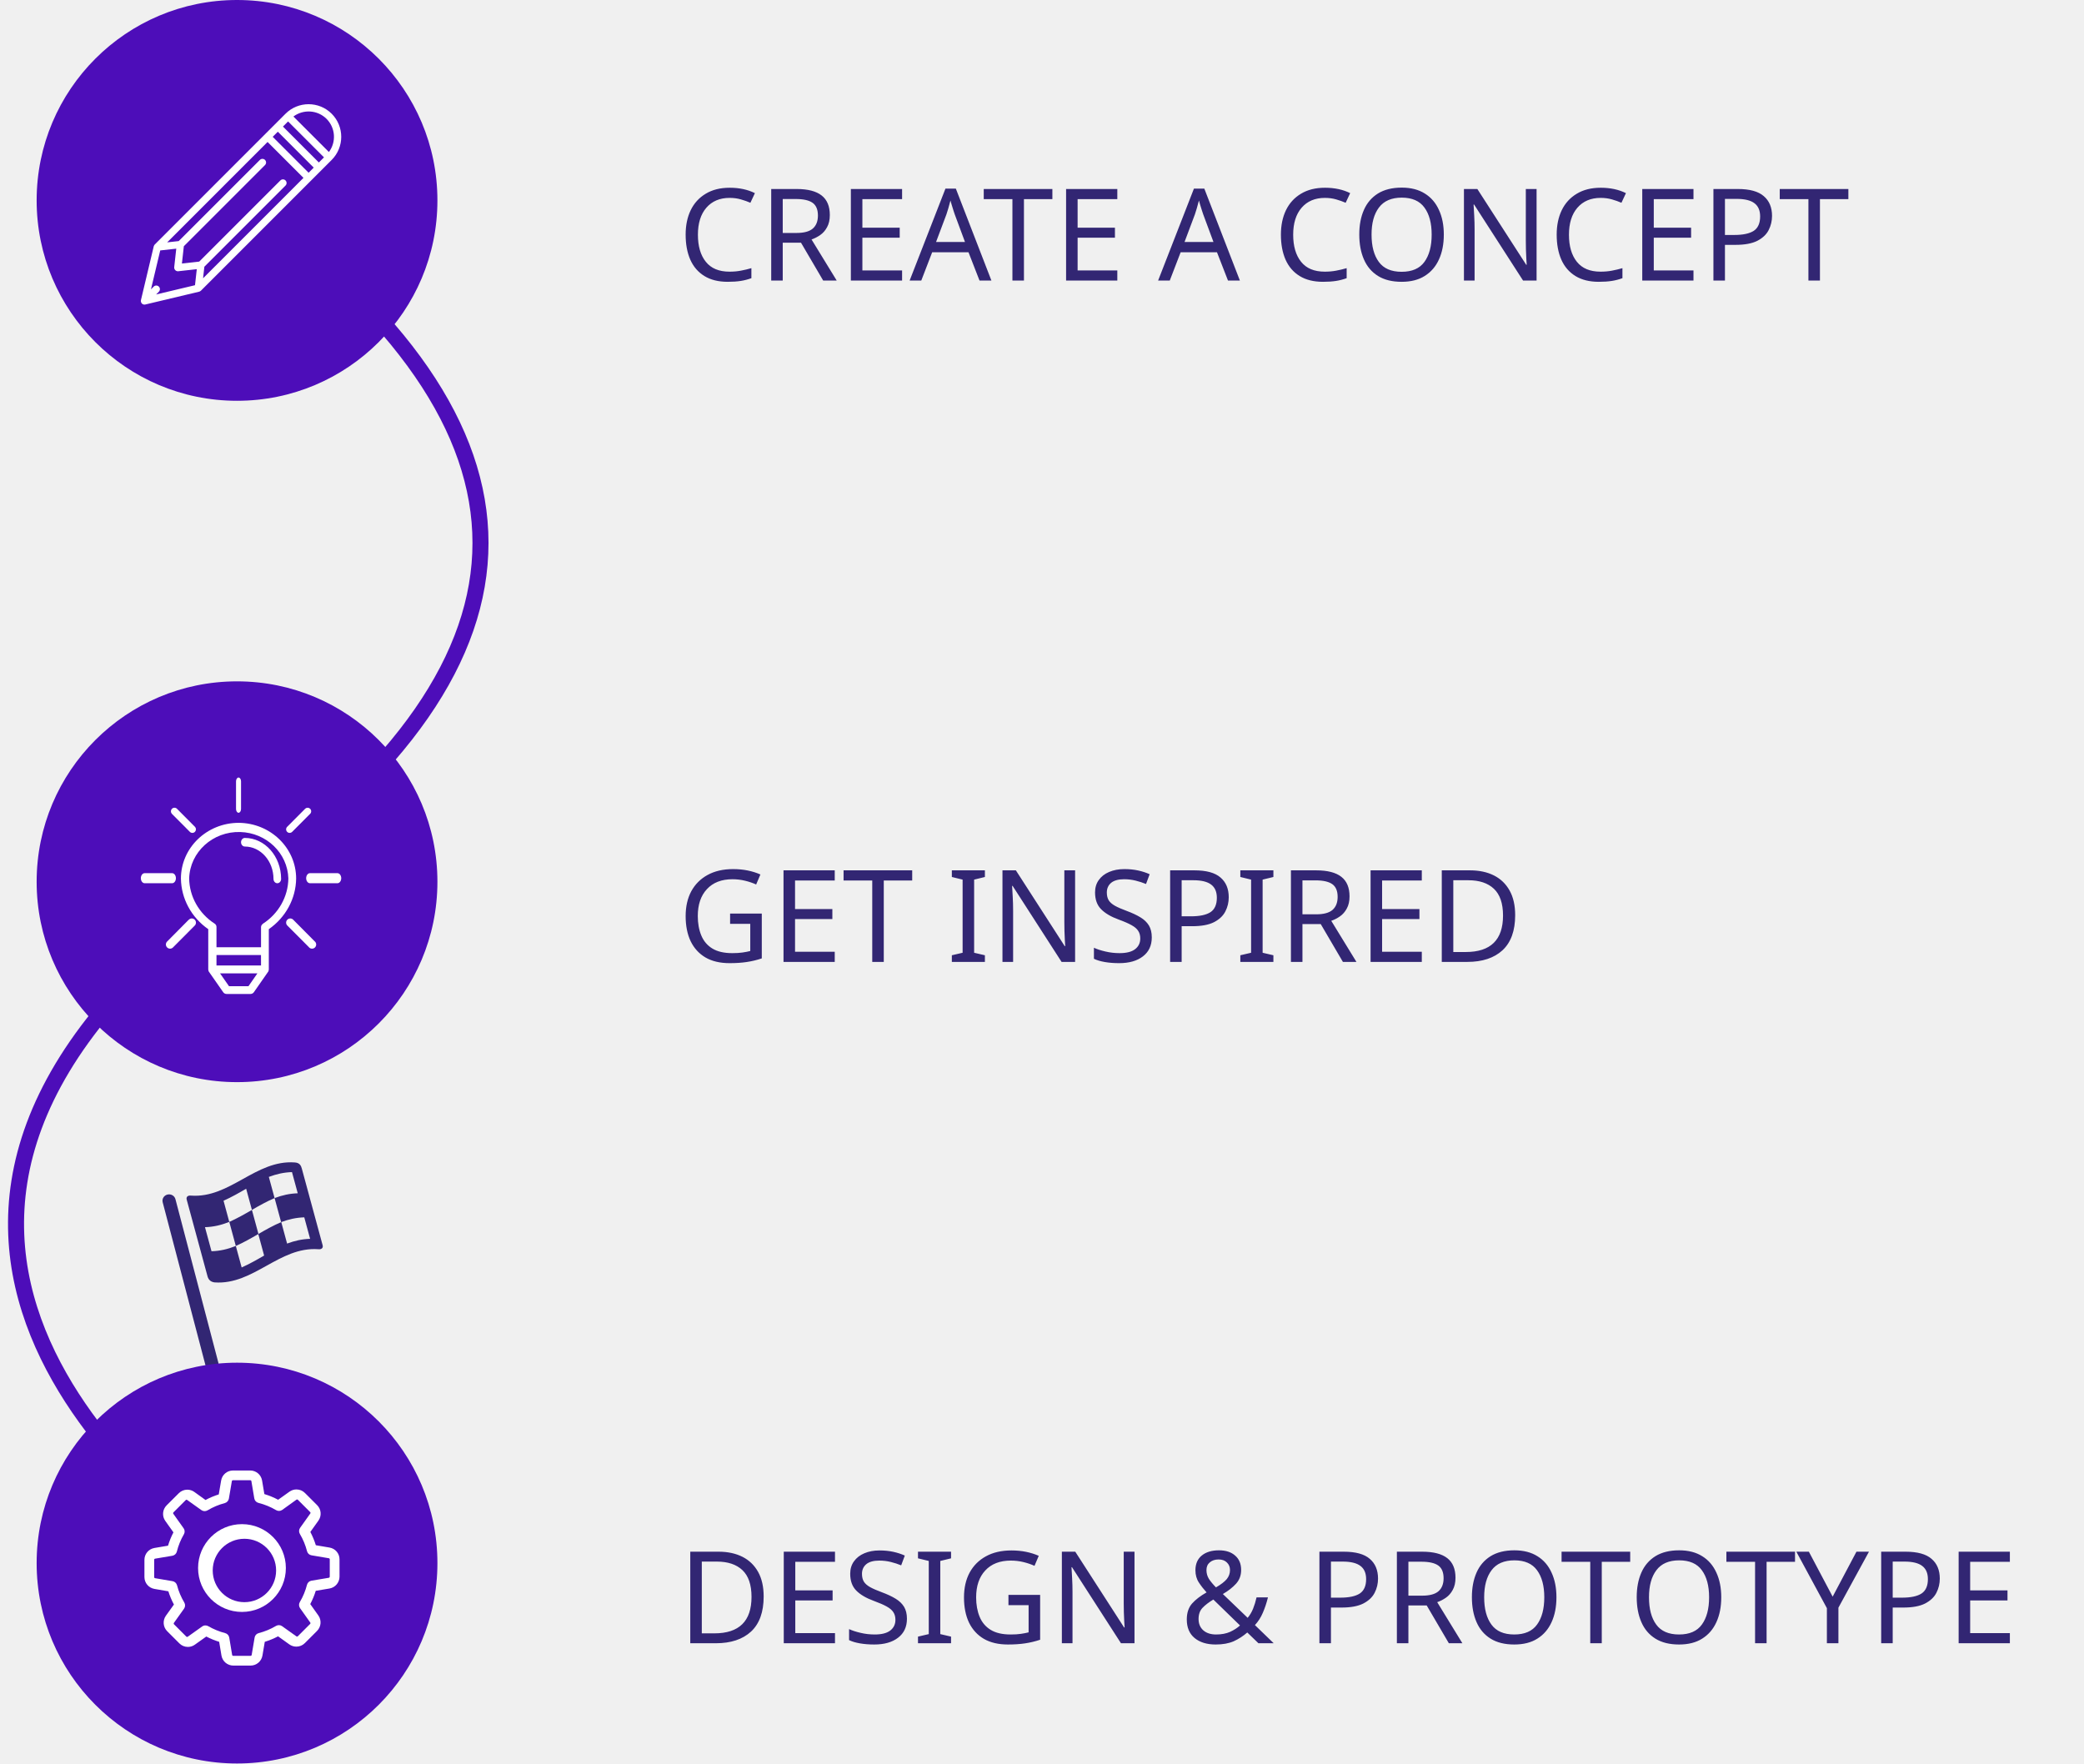
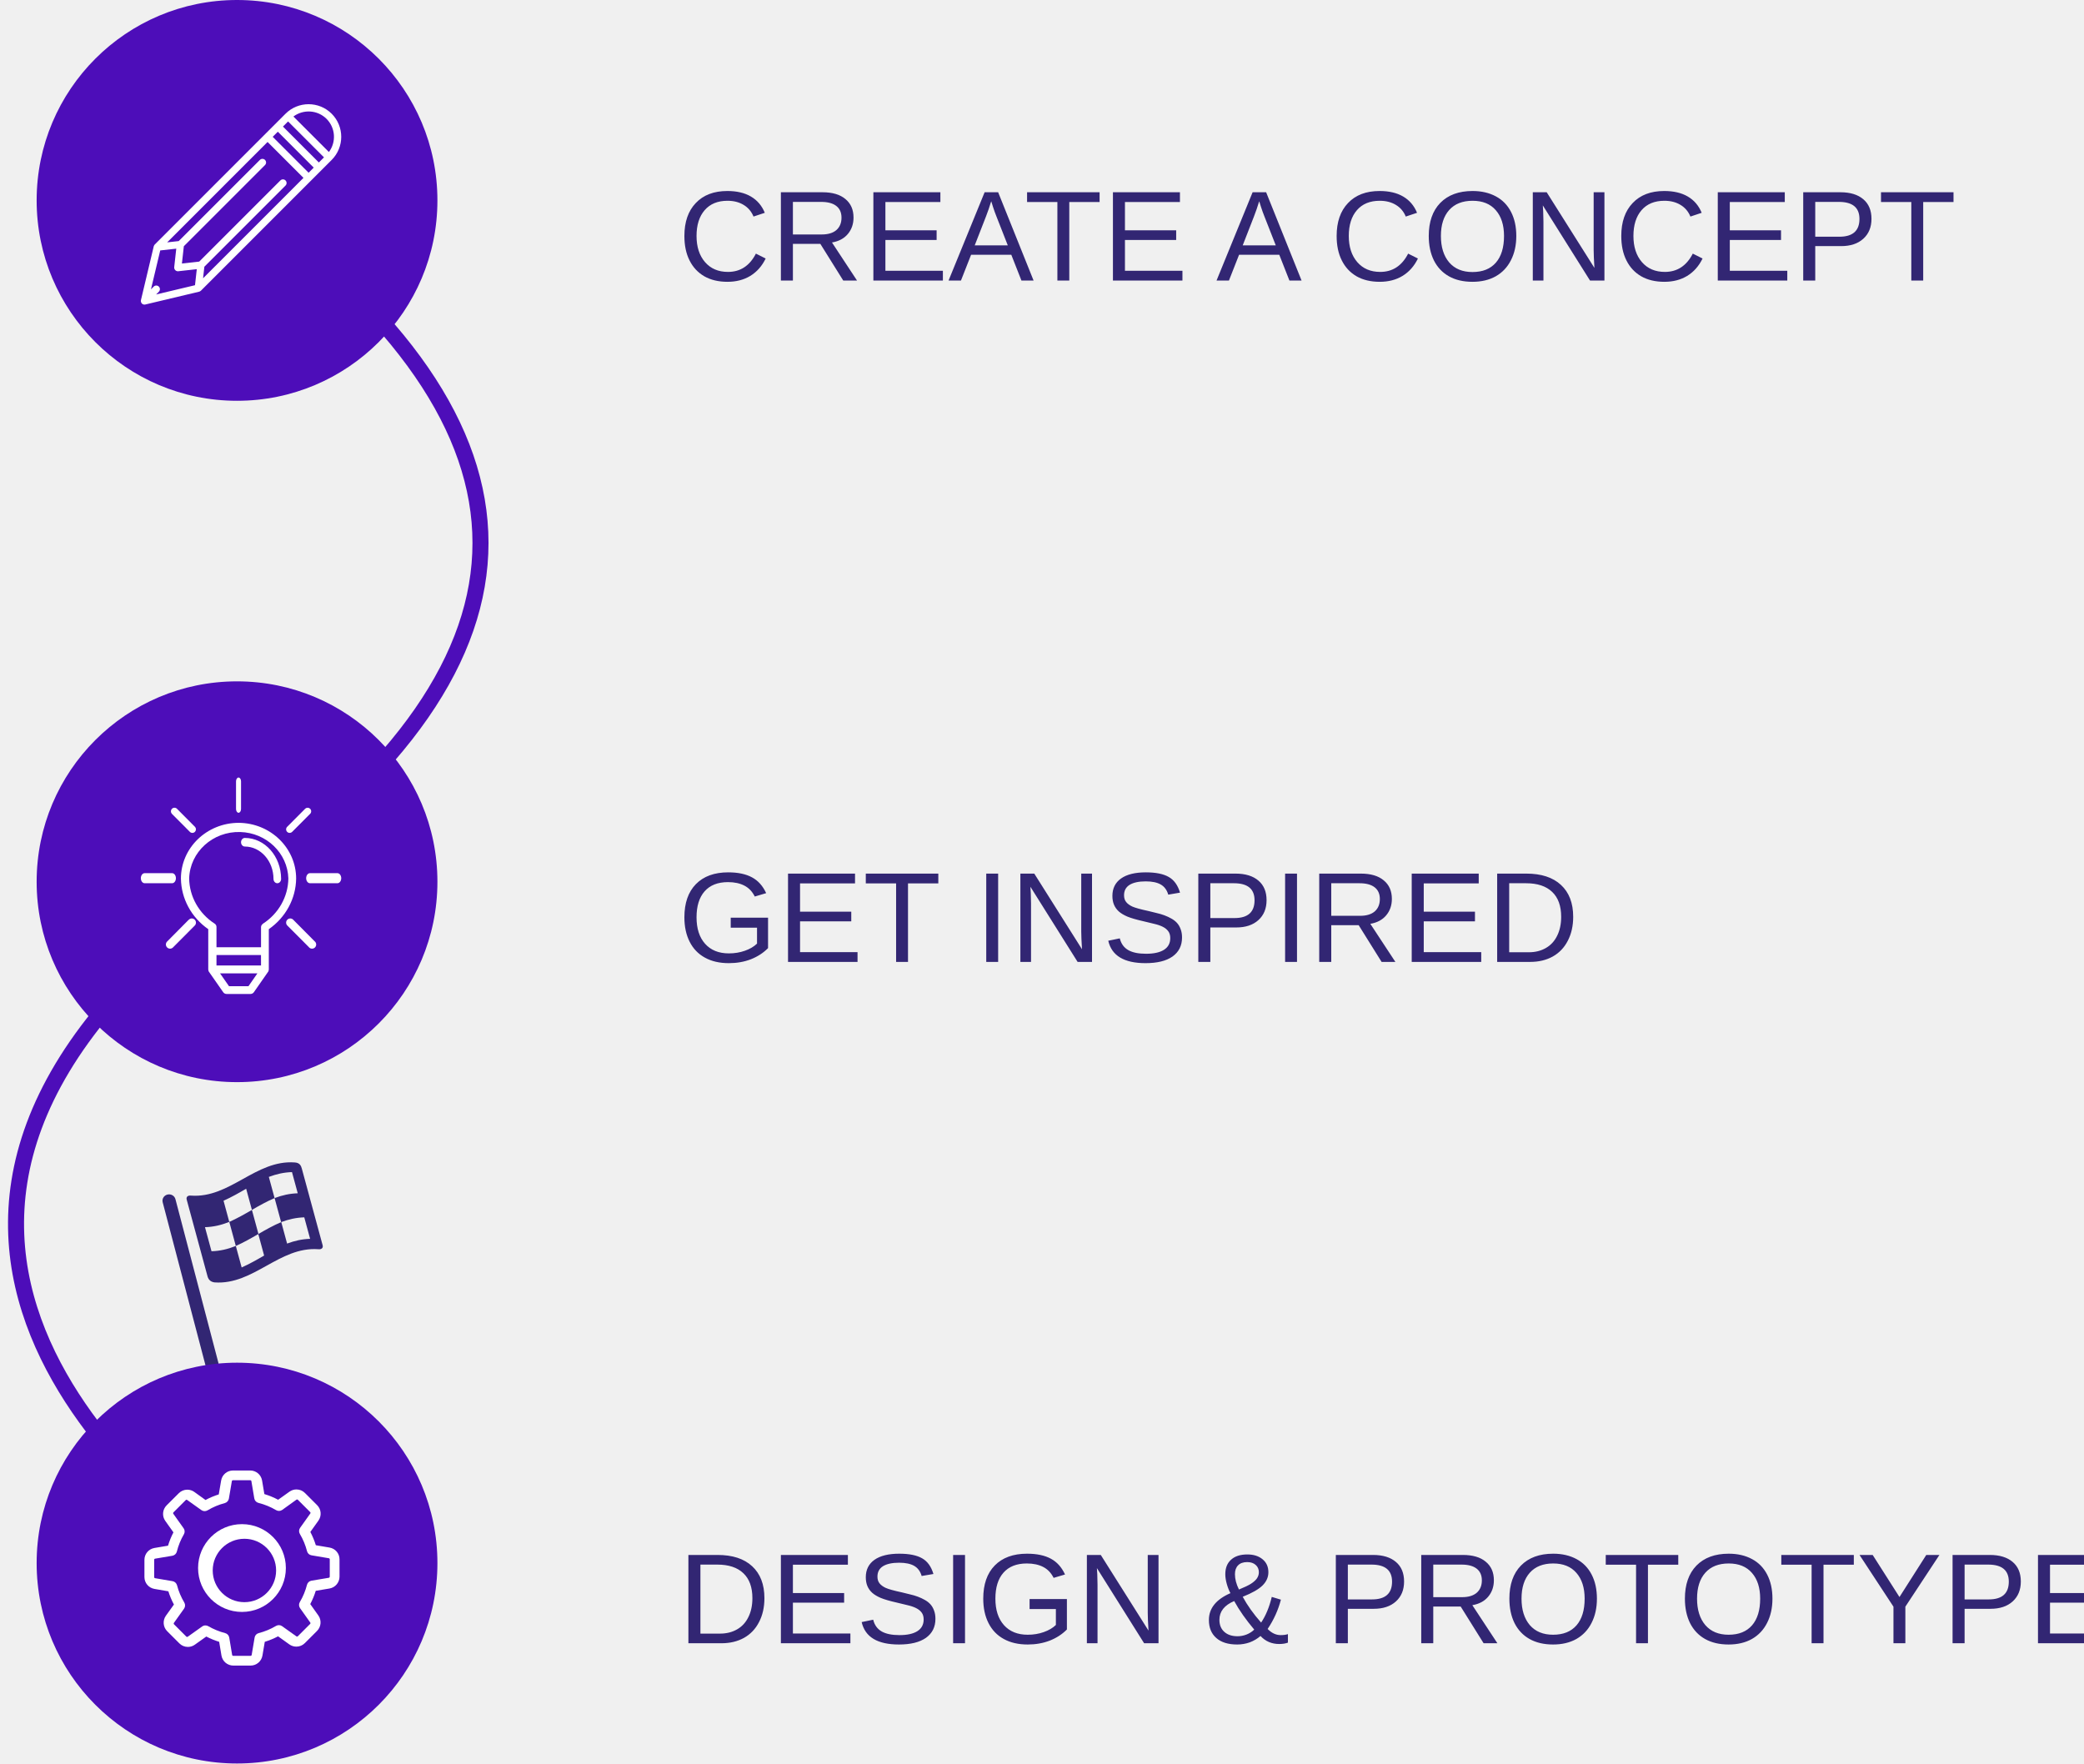
<svg xmlns="http://www.w3.org/2000/svg" width="260px" height="220px" viewBox="0 0 260 220" version="1.1">
  <g id="Page-1" stroke="none" stroke-width="1" fill="none" fill-rule="evenodd">
    <g id="iPhone-XS" transform="translate(-51, -414)">
      <g id="Road-Mobile" transform="translate(53, 414)">
        <g id="Path">
          <path d="M28.493,25 C67.764,53.581 67.764,81.977 28.493,110.186 C-30.415,152.5 18.714,188.842 28.493,195.921" id="Path-6" stroke="#4D0DB9" stroke-width="2" />
          <g id="Balls" transform="translate(2.571875, 0)">
            <g id="racing-flag" transform="translate(15, 145)" fill="#322673" fill-rule="nonzero">
              <path d="M2.316,4.598 C2.204,4.174 1.758,3.917 1.319,4.024 C0.88,4.132 0.614,4.563 0.725,4.987 L6.084,25.402 C6.178,25.761 6.512,26 6.879,26 C6.946,26 7.013,25.992 7.081,25.976 C7.52,25.868 7.786,25.437 7.675,25.013 L2.316,4.598 Z" id="Path" />
              <path d="M20.68,10.347 C19.814,7.155 18.946,3.963 18.08,0.771 C17.986,0.426 17.821,0.055 17.202,0.018 C12.33,-0.334 9.13,4.507 4.258,4.155 C3.873,4.108 3.626,4.308 3.72,4.653 C4.587,7.845 5.447,11.039 6.32,14.229 C6.46,14.74 6.813,14.934 7.198,14.982 C12.07,15.334 15.27,10.493 20.142,10.845 C20.527,10.892 20.774,10.692 20.68,10.347 Z M16.856,1.223 C17.095,2.104 17.335,2.984 17.574,3.865 C16.549,3.899 15.644,4.105 14.686,4.463 C14.447,3.583 14.207,2.702 13.968,1.822 C14.927,1.463 15.831,1.257 16.856,1.223 Z M6.816,11.096 C6.544,10.096 6.272,9.095 6.001,8.094 C7.078,8.063 8.034,7.83 9.034,7.436 C8.795,6.555 8.556,5.675 8.317,4.794 C9.294,4.358 10.216,3.836 11.139,3.297 C11.378,4.178 11.618,5.058 11.857,5.939 C10.933,6.478 10.011,7 9.034,7.436 C9.306,8.436 9.577,9.437 9.849,10.438 C8.849,10.832 7.893,11.065 6.816,11.096 Z M10.577,13.118 C10.334,12.225 10.092,11.331 9.849,10.438 C10.82,10.005 11.735,9.487 12.652,8.952 C12.895,9.846 13.137,10.739 13.38,11.633 C12.463,12.168 11.548,12.685 10.577,13.118 Z M12.672,8.941 C12.4,7.94 12.129,6.939 11.857,5.939 C12.78,5.401 13.703,4.886 14.686,4.463 C14.957,5.464 15.229,6.465 15.501,7.465 C14.518,7.888 13.595,8.403 12.672,8.941 Z M16.246,10.139 C16.003,9.245 15.76,8.352 15.518,7.458 C16.471,7.104 17.371,6.9 18.389,6.867 C18.632,7.76 18.874,8.654 19.117,9.547 C18.099,9.581 17.198,9.784 16.246,10.139 Z" id="Shape" />
            </g>
            <g id="Prototyping" transform="translate(0, 170)">
              <circle id="Oval-Copy" fill="#4D0DB9" cx="25" cy="25" r="25" />
              <g id="settings" transform="translate(13, 13)" fill="#FFFFFF" fill-rule="nonzero">
                <path d="M23.54,10.062 L21.832,9.772 C21.654,9.198 21.425,8.644 21.146,8.115 L22.152,6.706 C22.579,6.106 22.513,5.288 21.99,4.769 L20.474,3.254 C20.19,2.969 19.814,2.812 19.412,2.812 C19.097,2.812 18.797,2.908 18.542,3.091 L17.129,4.098 C16.58,3.808 16.005,3.569 15.41,3.391 L15.126,1.703 C15.004,0.976 14.378,0.447 13.641,0.447 L11.501,0.447 C10.763,0.447 10.138,0.976 10.016,1.703 L9.721,3.432 C9.152,3.61 8.597,3.844 8.069,4.129 L6.67,3.122 C6.416,2.939 6.111,2.842 5.796,2.842 C5.394,2.842 5.013,3 4.733,3.285 L3.213,4.8 C2.695,5.318 2.623,6.137 3.05,6.737 L4.067,8.166 C3.788,8.699 3.564,9.254 3.391,9.828 L1.703,10.113 C0.976,10.235 0.447,10.86 0.447,11.598 L0.447,13.738 C0.447,14.475 0.976,15.101 1.703,15.223 L3.432,15.518 C3.61,16.087 3.844,16.641 4.128,17.17 L3.127,18.563 C2.7,19.163 2.766,19.982 3.289,20.5 L4.805,22.015 C5.089,22.3 5.465,22.458 5.867,22.458 C6.182,22.458 6.482,22.361 6.737,22.178 L8.165,21.161 C8.679,21.431 9.218,21.649 9.772,21.822 L10.057,23.531 C10.179,24.258 10.804,24.786 11.541,24.786 L13.687,24.786 C14.424,24.786 15.049,24.258 15.172,23.531 L15.461,21.822 C16.036,21.644 16.59,21.415 17.119,21.136 L18.527,22.143 C18.781,22.326 19.086,22.422 19.402,22.422 L19.402,22.422 C19.803,22.422 20.18,22.265 20.464,21.98 L21.979,20.465 C22.498,19.946 22.569,19.128 22.142,18.528 L21.135,17.114 C21.415,16.58 21.649,16.026 21.822,15.457 L23.53,15.172 C24.257,15.05 24.786,14.424 24.786,13.687 L24.786,11.547 C24.796,10.809 24.267,10.184 23.54,10.062 Z M23.564,13.699 C23.564,13.766 23.518,13.823 23.451,13.833 L21.286,14.194 C21.013,14.241 20.796,14.442 20.729,14.704 C20.533,15.462 20.235,16.189 19.832,16.864 C19.693,17.101 19.704,17.395 19.863,17.622 L21.136,19.415 C21.173,19.467 21.167,19.544 21.121,19.59 L19.585,21.126 C19.549,21.163 19.513,21.168 19.487,21.168 C19.456,21.168 19.43,21.157 19.41,21.142 L17.621,19.869 C17.4,19.709 17.101,19.699 16.864,19.838 C16.189,20.24 15.462,20.539 14.704,20.735 C14.436,20.802 14.235,21.023 14.194,21.291 L13.828,23.456 C13.818,23.523 13.761,23.569 13.694,23.569 L11.524,23.569 C11.457,23.569 11.4,23.523 11.39,23.456 L11.029,21.291 C10.983,21.018 10.782,20.802 10.519,20.735 C9.782,20.544 9.071,20.25 8.406,19.869 C8.298,19.807 8.174,19.776 8.055,19.776 C7.916,19.776 7.772,19.817 7.653,19.905 L5.849,21.188 C5.824,21.204 5.798,21.214 5.772,21.214 C5.751,21.214 5.71,21.209 5.674,21.173 L4.138,19.637 C4.092,19.59 4.087,19.518 4.123,19.462 L5.391,17.683 C5.55,17.457 5.561,17.158 5.422,16.921 C5.02,16.251 4.71,15.524 4.514,14.766 C4.442,14.503 4.226,14.302 3.958,14.256 L1.778,13.885 C1.711,13.875 1.664,13.818 1.664,13.751 L1.664,11.581 C1.664,11.514 1.711,11.457 1.778,11.447 L3.927,11.086 C4.2,11.04 4.422,10.839 4.489,10.571 C4.679,9.813 4.973,9.081 5.37,8.406 C5.509,8.169 5.494,7.875 5.334,7.654 L4.051,5.85 C4.014,5.798 4.02,5.721 4.066,5.674 L5.602,4.138 C5.638,4.102 5.674,4.097 5.7,4.097 C5.731,4.097 5.757,4.107 5.777,4.123 L7.555,5.391 C7.782,5.551 8.081,5.561 8.318,5.422 C8.988,5.02 9.715,4.711 10.473,4.515 C10.735,4.443 10.936,4.226 10.983,3.958 L11.354,1.778 C11.364,1.711 11.421,1.664 11.488,1.664 L13.658,1.664 C13.725,1.664 13.782,1.711 13.792,1.778 L14.153,3.927 C14.199,4.2 14.4,4.422 14.668,4.489 C15.446,4.685 16.189,4.989 16.879,5.396 C17.116,5.535 17.41,5.525 17.637,5.365 L19.415,4.087 C19.441,4.071 19.467,4.061 19.492,4.061 C19.513,4.061 19.554,4.066 19.59,4.102 L21.126,5.638 C21.173,5.685 21.178,5.757 21.142,5.814 L19.869,7.602 C19.709,7.824 19.698,8.123 19.838,8.36 C20.24,9.035 20.539,9.762 20.734,10.519 C20.801,10.787 21.023,10.988 21.291,11.029 L23.456,11.395 C23.523,11.406 23.569,11.462 23.569,11.529 L23.569,13.699 L23.564,13.699 L23.564,13.699 Z" id="Shape" />
                <path d="M12.617,7.141 C9.595,7.141 7.14,9.595 7.14,12.617 C7.14,15.639 9.595,18.093 12.617,18.093 C15.638,18.093 18.093,15.639 18.093,12.617 C18.093,9.595 15.638,7.141 12.617,7.141 Z M12.921,16.876 C10.739,16.876 8.966,15.103 8.966,12.921 C8.966,10.739 10.739,8.966 12.921,8.966 C15.103,8.966 16.876,10.739 16.876,12.921 C16.876,15.103 15.103,16.876 12.921,16.876 Z" id="Shape" />
              </g>
            </g>
            <g id="Concepting">
              <circle id="Oval" fill="#4D0DB9" cx="25" cy="25" r="25" />
              <g id="edit" transform="translate(13, 13)" fill="#FFFFFF" fill-rule="nonzero">
                <path d="M23.809,1.19 C22.221,-0.397 19.638,-0.397 18.049,1.19 L1.732,17.508 C1.724,17.516 1.719,17.525 1.713,17.533 C1.703,17.544 1.695,17.556 1.686,17.568 C1.662,17.601 1.644,17.637 1.63,17.676 C1.626,17.687 1.62,17.698 1.617,17.71 C1.615,17.714 1.613,17.719 1.611,17.723 L0.012,24.443 C0.005,24.473 0.003,24.504 0.002,24.534 C0.002,24.54 0,24.545 0,24.551 C0,24.603 0.012,24.653 0.029,24.701 C0.033,24.713 0.038,24.723 0.043,24.733 C0.065,24.782 0.093,24.829 0.132,24.867 C0.175,24.91 0.225,24.943 0.28,24.966 C0.335,24.989 0.393,25 0.452,25 C0.486,25 0.522,24.996 0.556,24.988 L7.276,23.388 C7.288,23.386 7.299,23.379 7.31,23.375 C7.326,23.37 7.34,23.364 7.355,23.357 C7.388,23.342 7.418,23.324 7.446,23.301 C7.457,23.293 7.468,23.286 7.479,23.277 C7.482,23.273 7.487,23.272 7.491,23.268 L23.809,6.95 C25.397,5.362 25.397,2.778 23.809,1.19 Z M23.169,1.83 C24.295,2.957 24.391,4.725 23.464,5.965 L19.035,1.536 C20.275,0.609 22.044,0.705 23.169,1.83 Z M20.93,8.55 L16.45,4.07 L17.09,3.43 L21.569,7.91 L20.93,8.55 Z M2.245,22.754 C2.068,22.577 1.782,22.577 1.605,22.754 L1.262,23.097 L2.418,18.243 L4.419,18.02 L4.162,20.338 C4.16,20.355 4.166,20.371 4.166,20.388 C4.166,20.405 4.16,20.42 4.162,20.438 C4.163,20.453 4.171,20.465 4.174,20.479 C4.18,20.506 4.187,20.529 4.197,20.554 C4.209,20.583 4.223,20.61 4.24,20.636 C4.254,20.657 4.268,20.675 4.285,20.693 C4.307,20.716 4.33,20.736 4.356,20.754 C4.377,20.768 4.396,20.781 4.419,20.792 C4.448,20.806 4.48,20.814 4.512,20.822 C4.529,20.826 4.543,20.835 4.561,20.838 C4.577,20.839 4.594,20.84 4.61,20.84 C4.61,20.84 4.611,20.84 4.611,20.84 C4.611,20.84 4.611,20.84 4.611,20.84 L4.612,20.84 C4.612,20.84 4.612,20.84 4.612,20.84 C4.629,20.84 4.645,20.839 4.662,20.838 L6.979,20.58 L6.757,22.581 L1.902,23.737 L2.245,23.394 C2.421,23.218 2.421,22.931 2.245,22.754 Z M7.924,20.275 L18.049,10.149 C18.226,9.972 18.226,9.686 18.049,9.509 C17.873,9.332 17.587,9.332 17.41,9.509 L7.284,19.635 L5.124,19.875 L5.364,17.716 L15.491,7.59 C15.668,7.413 15.668,7.127 15.491,6.95 C15.314,6.773 15.028,6.773 14.851,6.95 L4.724,17.076 L3.284,17.236 L15.81,4.71 L20.29,9.189 L7.763,21.715 L7.924,20.275 Z M22.209,7.27 L17.73,2.79 L18.37,2.15 L22.849,6.63 L22.209,7.27 Z" id="Shape" />
              </g>
            </g>
            <g id="Inspiration" transform="translate(0, 85)">
              <circle id="Oval-Copy-2" fill="#4D0DB9" cx="25" cy="25" r="25" />
              <g id="creative" transform="translate(13, 12)" fill="#FFFFFF" fill-rule="nonzero">
                <path d="M12.213,5.651 C8.231,5.654 5.003,8.765 5,12.603 C5.036,15.109 6.3,17.45 8.41,18.915 L8.41,23.935 C8.411,23.993 8.424,24.05 8.446,24.103 L8.446,24.142 C8.454,24.163 8.465,24.182 8.476,24.201 L10.276,26.783 C10.371,26.919 10.53,27 10.7,27 L13.675,27 C13.845,27 14.004,26.919 14.099,26.783 L15.899,24.201 C15.91,24.182 15.921,24.163 15.929,24.142 L15.929,24.103 C15.951,24.05 15.964,23.993 15.965,23.935 L15.965,18.915 C18.075,17.45 19.339,15.109 19.375,12.603 C19.372,8.784 16.176,5.681 12.213,5.651 Z M13.43,26.029 L10.996,26.029 L9.882,24.433 L14.539,24.433 L13.43,26.029 Z M9.437,23.448 L9.437,22.142 L14.989,22.142 L14.994,23.448 L9.437,23.448 Z M15.224,18.24 L15.224,18.255 C15.08,18.346 14.993,18.502 14.994,18.668 L14.994,21.171 L9.437,21.171 L9.437,18.639 C9.438,18.472 9.352,18.317 9.207,18.225 C7.25,16.964 6.061,14.857 6.028,12.588 C6.126,9.295 8.976,6.701 12.393,6.796 C15.673,6.886 18.309,9.428 18.404,12.588 C18.375,14.862 17.186,16.976 15.224,18.24 Z" id="Shape" />
                <path d="M12.975,7.535 C12.713,7.535 12.5,7.775 12.5,8.072 C12.5,8.368 12.713,8.608 12.975,8.608 C14.948,8.611 16.548,10.419 16.55,12.649 C16.55,12.946 16.763,13.186 17.025,13.186 C17.287,13.186 17.5,12.946 17.5,12.649 C17.497,9.826 15.473,7.538 12.975,7.535 Z" id="Path" />
                <path d="M3.899,11.93 L0.476,11.93 C0.213,11.93 0,12.211 0,12.558 C0,12.905 0.213,13.186 0.476,13.186 L3.899,13.186 C4.162,13.186 4.375,12.905 4.375,12.558 C4.375,12.558 4.375,12.558 4.375,12.558 C4.375,12.211 4.162,11.93 3.899,11.93 Z" id="Path" />
                <path d="M24.524,11.93 L21.101,11.93 C20.838,11.93 20.625,12.211 20.625,12.558 C20.625,12.905 20.838,13.186 21.101,13.186 L24.524,13.186 C24.787,13.186 25,12.905 25,12.558 C25,12.211 24.787,11.93 24.524,11.93 Z" id="Path" />
                <path d="M6.75,17.764 C6.563,17.545 6.236,17.519 6.018,17.707 C5.997,17.724 5.978,17.743 5.961,17.764 L5.961,17.753 L3.307,20.431 C3.089,20.618 3.063,20.947 3.25,21.166 C3.437,21.385 3.764,21.411 3.982,21.223 C4.003,21.206 4.022,21.187 4.039,21.166 L6.693,18.5 C6.911,18.312 6.937,17.983 6.75,17.764 Z" id="Path" />
                <path d="M21.095,3.874 C20.929,3.732 20.685,3.732 20.519,3.874 L18.256,6.147 C18.082,6.32 18.081,6.601 18.253,6.775 C18.337,6.86 18.451,6.908 18.57,6.907 L18.566,6.903 C18.684,6.903 18.797,6.857 18.88,6.774 L21.144,4.501 C21.303,4.315 21.281,4.034 21.095,3.874 Z" id="Path" />
                <path d="M21.774,20.523 C21.745,20.484 21.71,20.449 21.671,20.419 L19.033,17.762 C18.848,17.545 18.522,17.52 18.305,17.706 C18.089,17.892 18.064,18.219 18.249,18.436 C18.266,18.456 18.285,18.475 18.305,18.493 L20.944,21.139 C21.113,21.369 21.436,21.417 21.666,21.247 C21.895,21.077 21.943,20.753 21.774,20.523 Z" id="Path" />
                <path d="M6.768,6.167 L4.487,3.875 C4.299,3.714 4.018,3.736 3.857,3.924 C3.714,4.092 3.714,4.34 3.857,4.508 L6.138,6.799 C6.326,6.96 6.607,6.938 6.768,6.75 C6.911,6.582 6.911,6.335 6.768,6.167 Z" id="Path" />
                <path d="M12.188,0 C12.015,0 11.875,0.213 11.875,0.475 L11.875,3.906 C11.87,4.168 12.006,4.387 12.178,4.395 C12.181,4.395 12.184,4.395 12.188,4.395 C12.36,4.395 12.5,4.183 12.5,3.921 L12.5,0.475 C12.5,0.213 12.36,0 12.188,0 Z" id="Path" />
              </g>
            </g>
          </g>
        </g>
-         <g id="Text" transform="translate(82.57188, 15)" fill="#322673" font-family="Nunito-SemiBold, Nunito" font-size="16" font-weight="500" letter-spacing="-0.016" line-spacing="20">
+         <g id="Text" transform="translate(82.57188, 15)" fill="#322673" font-family="Nunito-SemiBold, Nunito, Arial" font-size="16" font-weight="500" letter-spacing="-0.016" line-spacing="20">
          <text id="Design-&amp;-Prototype" transform="translate(88, 180) scale(-1, -1) rotate(-180) translate(-88, -180) ">
            <tspan x="0" y="190">DESIGN &amp; PROTOTYPE</tspan>
          </text>
          <text id="Get-Inspired">
            <tspan x="0" y="105">GET INSPIRED</tspan>
          </text>
          <text id="Create-a-concept">
            <tspan x="0" y="20">CREATE A CONCEPT</tspan>
          </text>
        </g>
      </g>
    </g>
  </g>
</svg>
